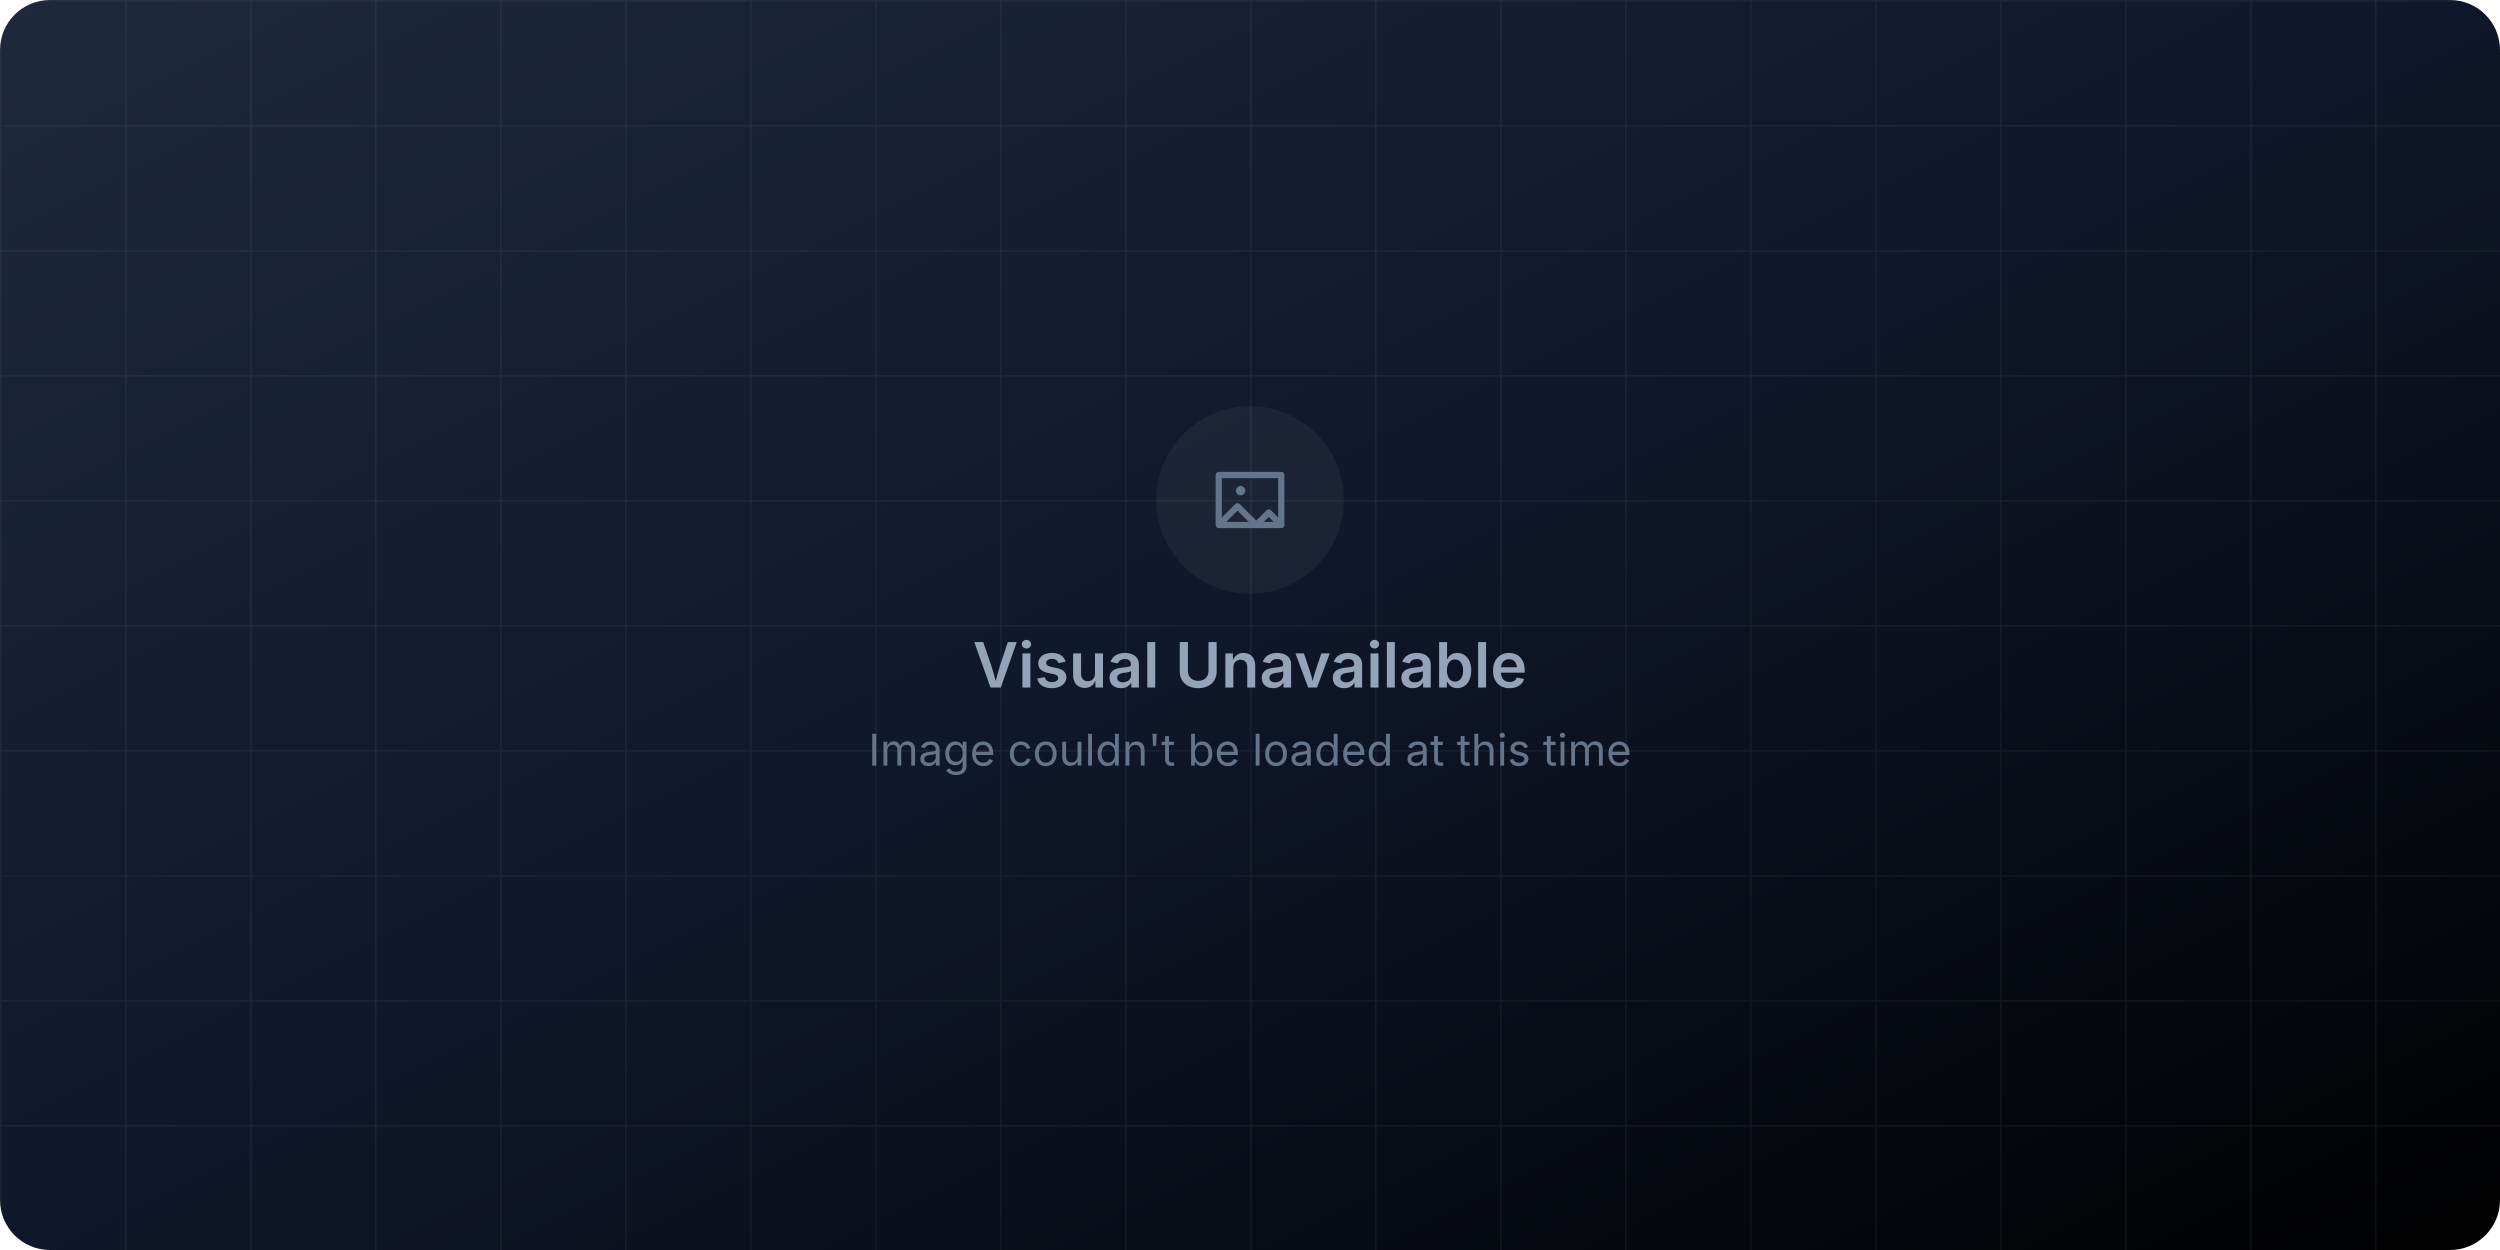
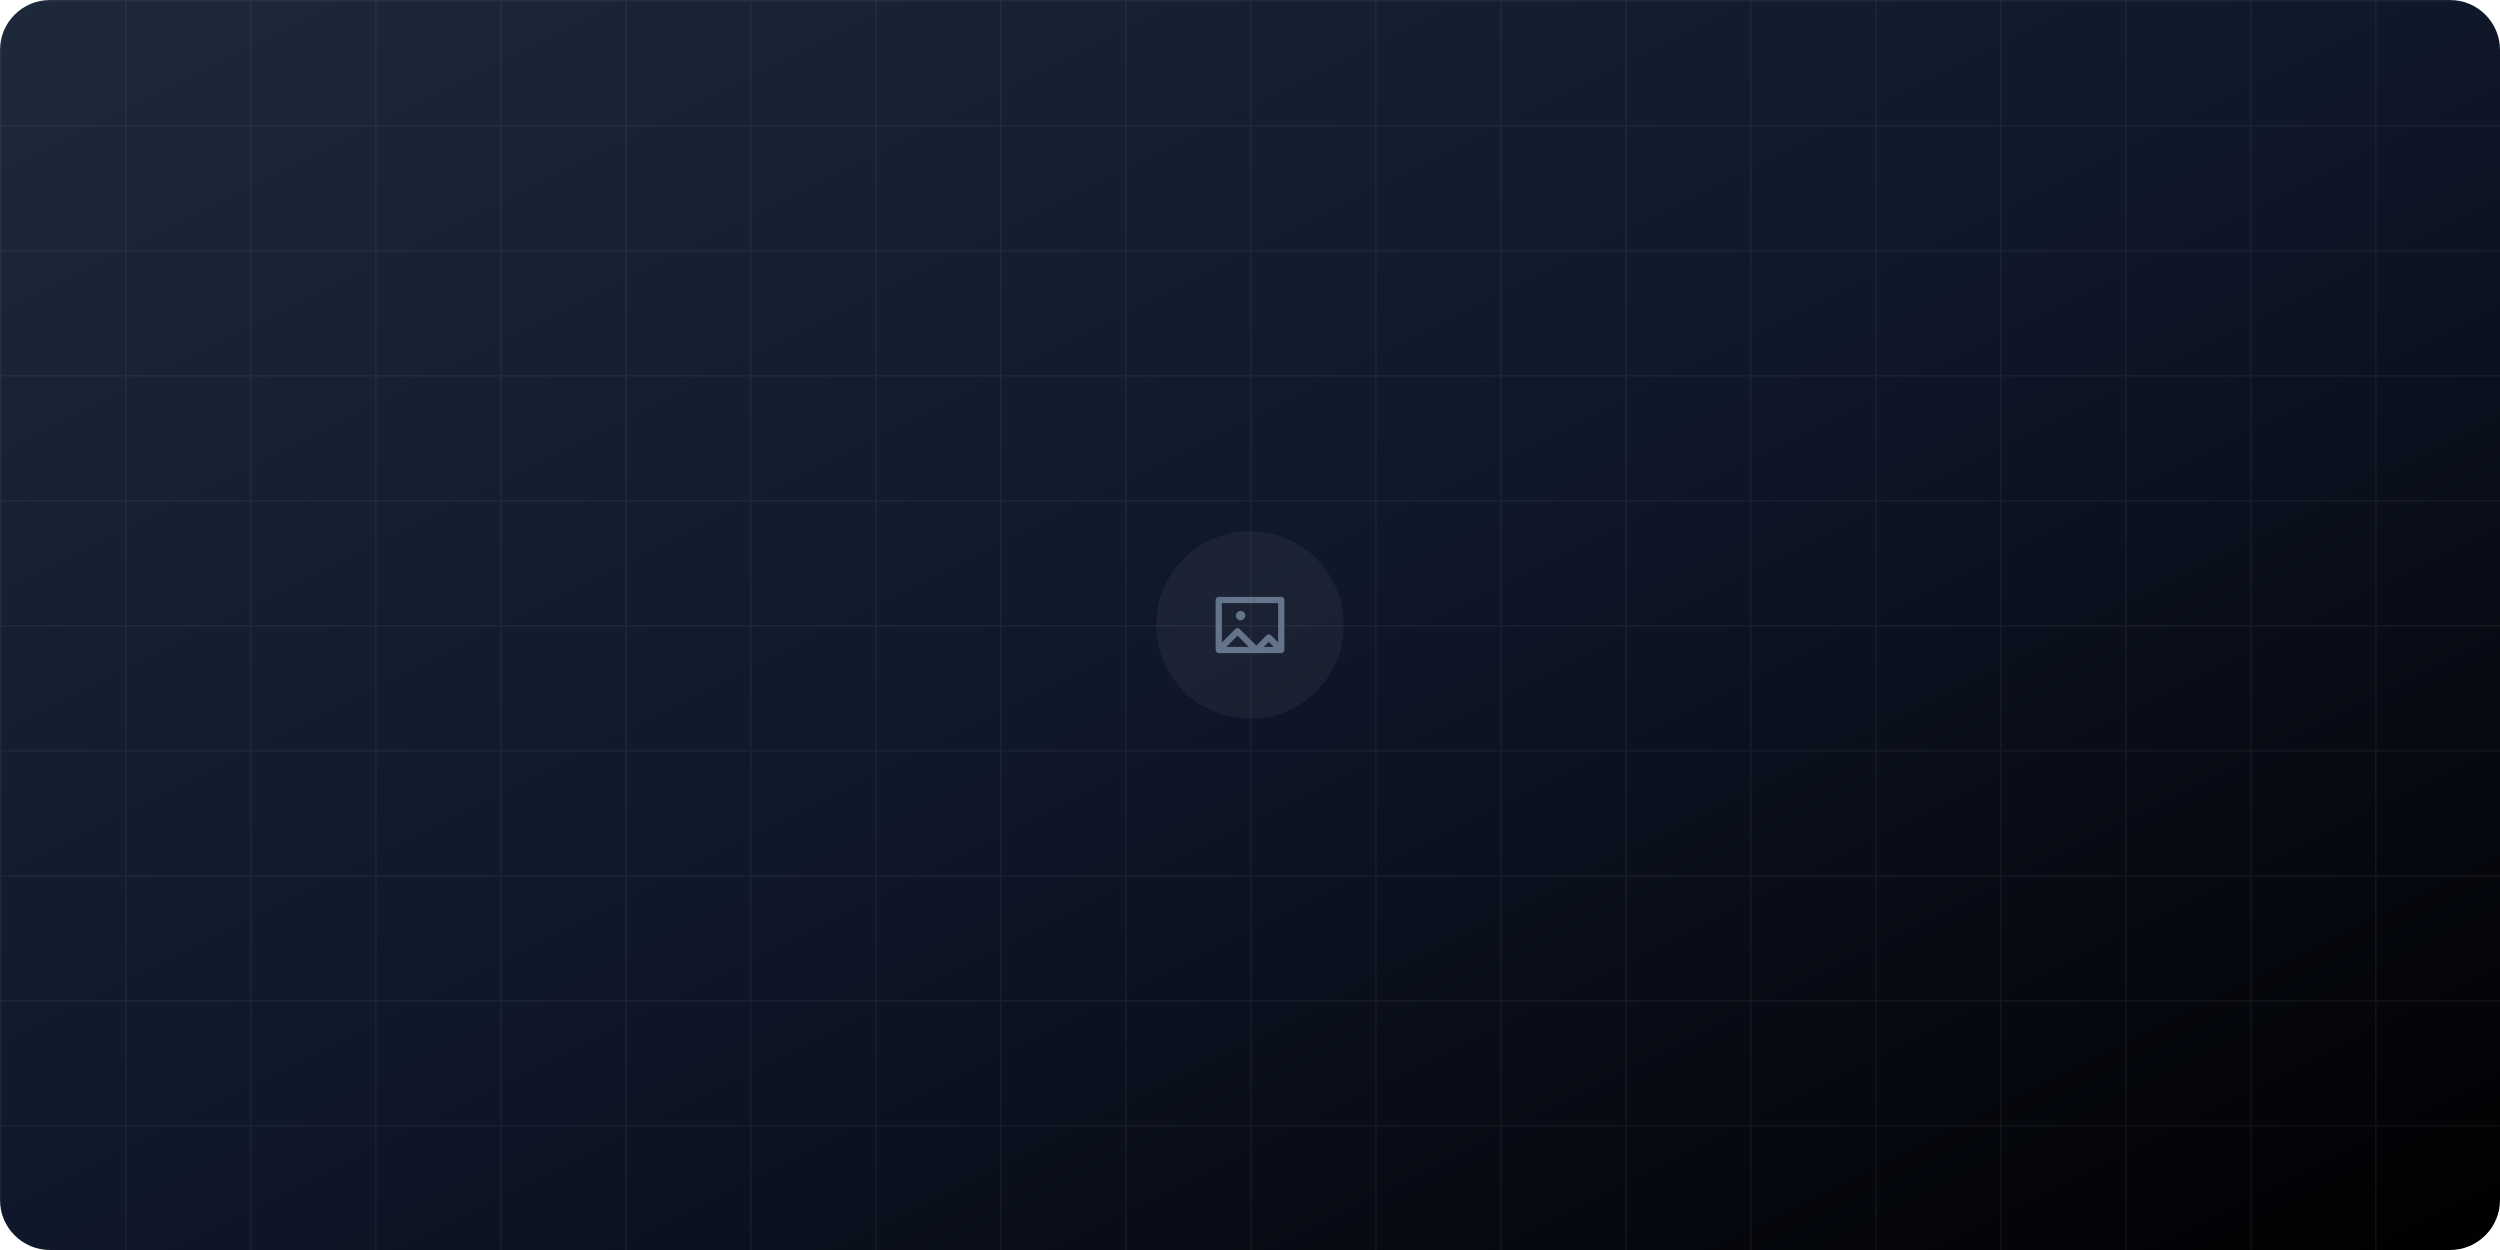
<svg xmlns="http://www.w3.org/2000/svg" width="800" height="400" viewBox="0 0 800 400">
  <defs>
    <linearGradient id="fallbackGradient" x1="0%" y1="0%" x2="100%" y2="100%">
      <stop offset="0%" stop-color="#1e293b" />
      <stop offset="50%" stop-color="#0f172a" />
      <stop offset="100%" stop-color="#000000" />
    </linearGradient>
    <pattern id="grid" width="40" height="40" patternUnits="userSpaceOnUse">
      <path d="M 40 0 L 0 0 0 40" fill="none" stroke="rgba(255,255,255,0.05)" stroke-width="1" />
    </pattern>
  </defs>
  <rect width="100%" height="100%" fill="url(#fallbackGradient)" rx="16" />
  <rect width="100%" height="100%" fill="url(#grid)" />
-   <g transform="translate(400, 180)" text-anchor="middle" font-family="system-ui, -apple-system, sans-serif">
-     <circle cx="0" cy="-20" r="30" fill="rgba(255,255,255,0.05)" />
-     <path d="M-10,-28 L10,-28 L10,-12 L-10,-12 Z" fill="none" stroke="#64748b" stroke-width="2" stroke-linejoin="round" />
-     <circle cx="-3" cy="-23" r="1.5" fill="#64748b" />
-     <path d="M-10,-12 L-4,-18 L2,-12 L6,-16 L10,-12" fill="none" stroke="#64748b" stroke-width="2" stroke-linejoin="round" />
-     <text y="40" fill="#94a3b8" font-size="20" font-weight="600">Visual Unavailable</text>
-     <text y="65" fill="#64748b" font-size="14">Image couldn't be loaded at this time</text>
+   <g transform="translate(400, 200)" text-anchor="middle" font-family="system-ui, -apple-system, sans-serif">
+     <circle cx="0" cy="0" r="30" fill="rgba(255,255,255,0.05)" />
+     <path d="M-10,-8 L10,-8 L10,8 L-10,8 Z" fill="none" stroke="#64748b" stroke-width="2" stroke-linejoin="round" />
+     <circle cx="-3" cy="-3" r="1.5" fill="#64748b" />
+     <path d="M-10,8 L-4,2 L2,8 L6,4 L10,8" fill="none" stroke="#64748b" stroke-width="2" stroke-linejoin="round" />
  </g>
</svg>
